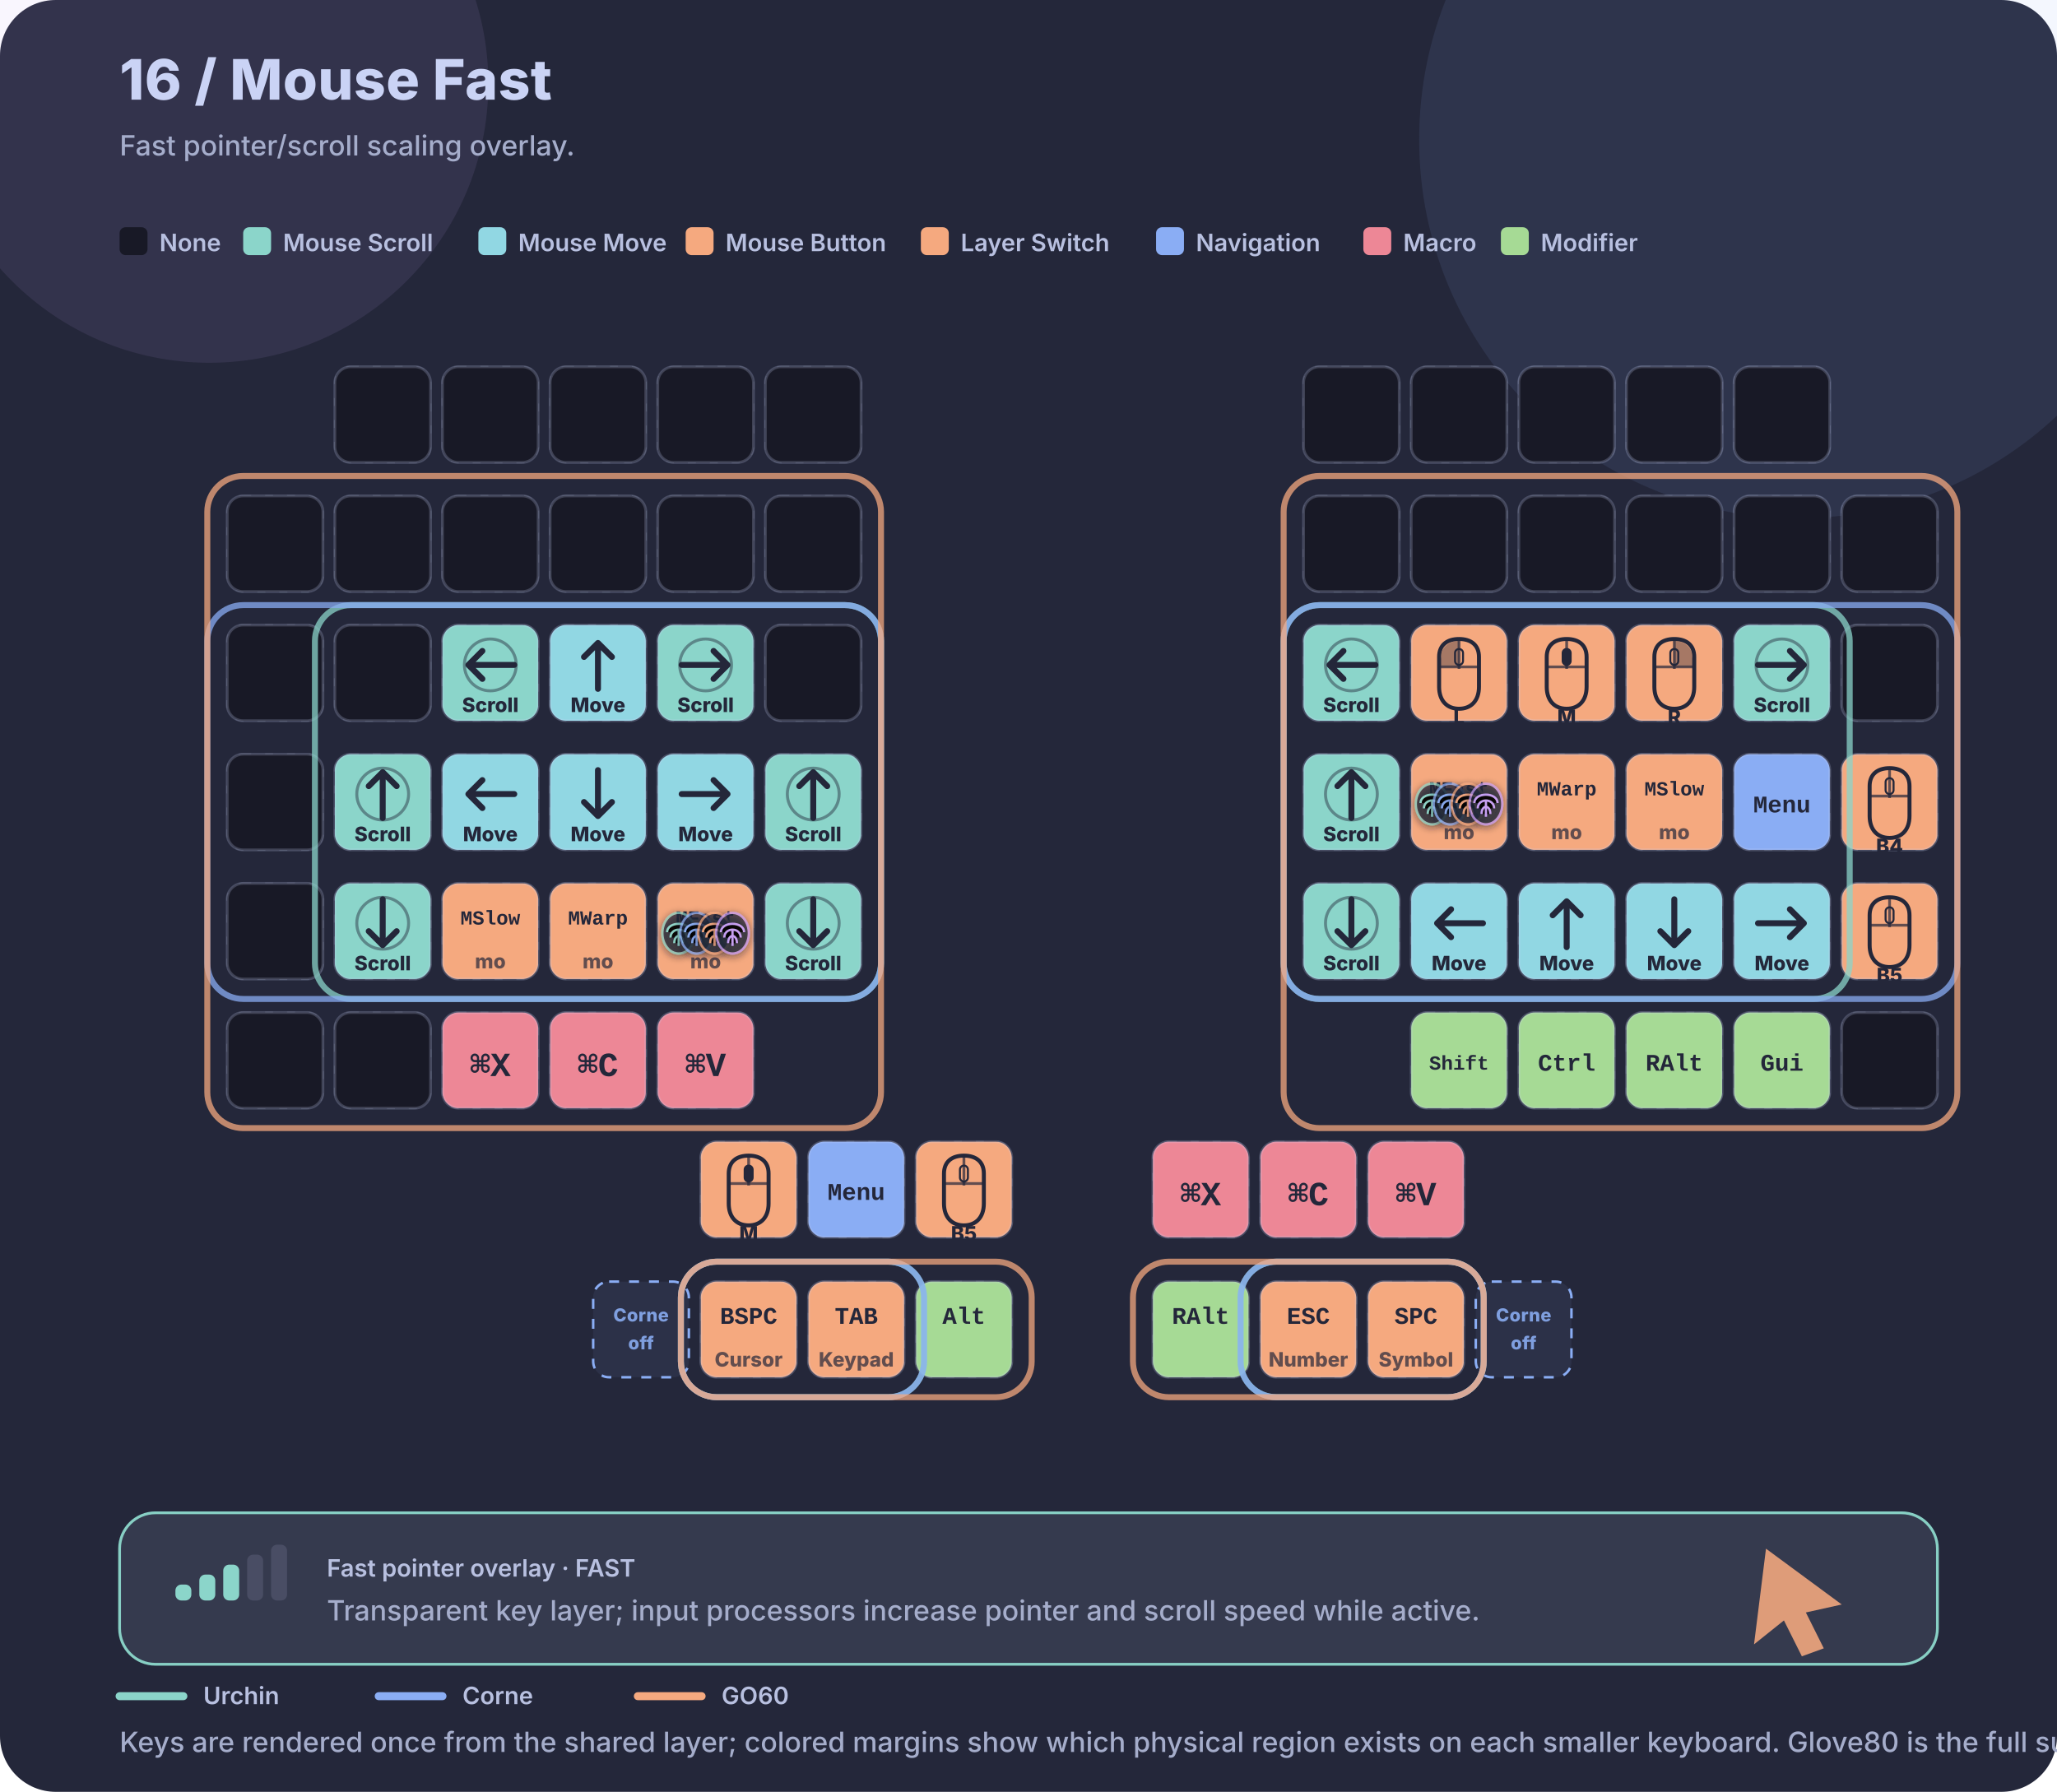
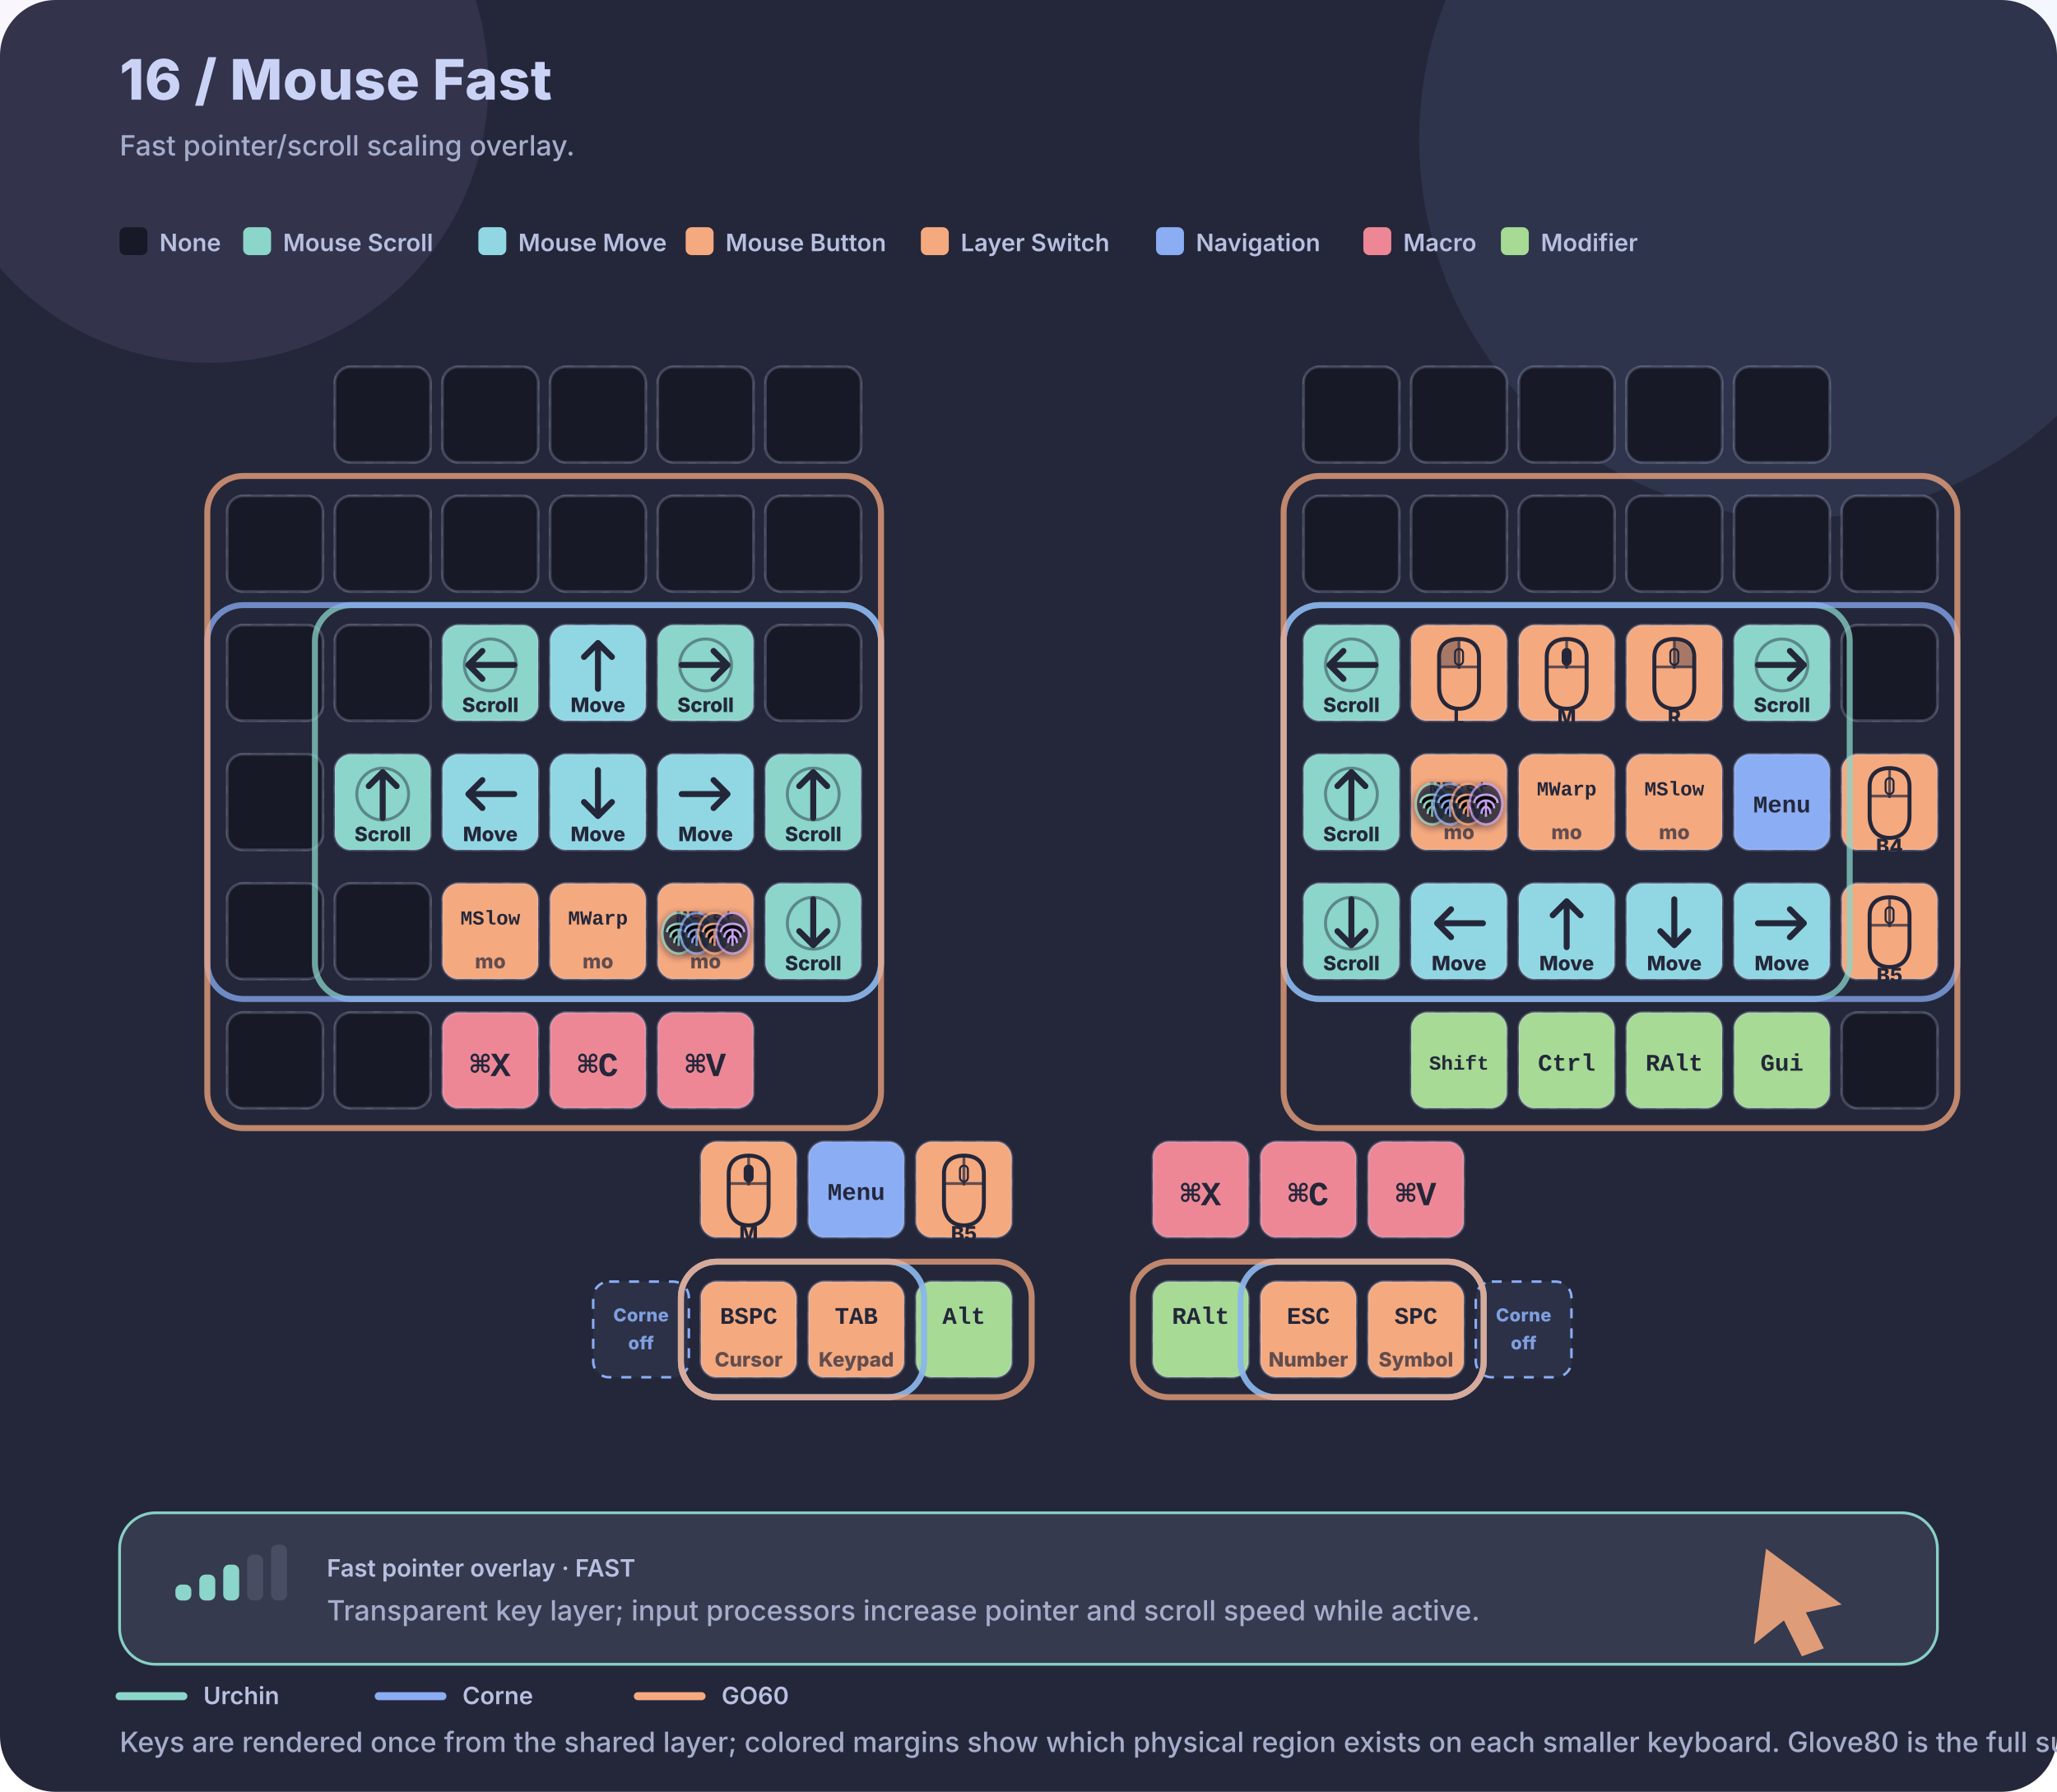
<svg xmlns="http://www.w3.org/2000/svg" width="1032" height="899" viewBox="0 0 1032 899" role="img" aria-labelledby="title desc">
  <style>
    .title { font: 800 28px Inter, Avenir Next, Segoe UI, sans-serif; fill: #cad3f5; letter-spacing: .2px; }
    .subtitle { font: 500 14px Inter, Avenir Next, Segoe UI, sans-serif; fill: #a5adcb; }
    .legend-text { font: 600 12px Inter, Avenir Next, Segoe UI, sans-serif; fill: #b8c0e0; }
    .tap { font-family: Berkeley Mono, SFMono-Regular, Consolas, Liberation Mono, monospace; font-weight: 800; text-anchor: middle; dominant-baseline: central; }
    .tap.transparent { font-size: 16px; fill: #6e738d; }
    .hold { font: 800 10px Inter, Avenir Next, Segoe UI, sans-serif; text-anchor: middle; dominant-baseline: central; }
    .key { stroke: rgba(202,211,245,.22); stroke-width: 1.4; }
    .ghost-key { fill: transparent; stroke: rgba(202,211,245,.13); stroke-width: 1; stroke-dasharray: 4 7; }
    .corne-disabled-thumb rect { fill: rgba(138,173,244,.08); stroke: #8aadf4; stroke-width: 1.25; stroke-dasharray: 5 5; }
    .corne-disabled-thumb text { font: 800 9px Inter, Avenir Next, Segoe UI, sans-serif; fill: #8aadf4; text-anchor: middle; letter-spacing: .15px; opacity: .88; }
    .keyboard-boundary { fill: transparent; stroke-width: 3; opacity: .74; }
    .layer-activator { opacity: .96; filter: drop-shadow(0 1px 2px rgba(24,25,38,.8)); }
    .layer-activator * { stroke: #24273a; stroke-width: 1.15; }
    .outline-legend-line { stroke-width: 4; stroke-linecap: round; }
    .shortcut path { fill: none; stroke: #8bd5ca; stroke-width: 1.2; opacity: .62; stroke-linecap: round; }
    .shortcut circle { fill: #8bd5ca; stroke: #24273a; stroke-width: 1.5; }
    .shortcut rect { fill: #181926; stroke: #8bd5ca; stroke-width: 1.2; }
    .shortcut text { font: 800 11px Inter, Avenir Next, Segoe UI, sans-serif; fill: #cad3f5; text-anchor: middle; letter-spacing: .2px; }
  </style>
  <rect x="0" y="0" width="1032" height="899" rx="28" fill="#24273a" />
  <circle cx="105" cy="42" r="140" fill="#c6a0f6" opacity="0.10" />
  <circle cx="902" cy="70" r="190" fill="#8aadf4" opacity="0.10" />
  <text x="60" y="50" class="title">16 / Mouse Fast</text>
  <text x="60" y="78" class="subtitle">Fast pointer/scroll scaling overlay.</text>
  <rect x="60" y="114" width="14" height="14" rx="3" fill="#181926" />
  <text x="80" y="126" class="legend-text">None</text>
  <rect x="122" y="114" width="14" height="14" rx="3" fill="#8bd5ca" />
  <text x="142" y="126" class="legend-text">Mouse Scroll</text>
  <rect x="240" y="114" width="14" height="14" rx="3" fill="#91d7e3" />
  <text x="260" y="126" class="legend-text">Mouse Move</text>
  <rect x="344" y="114" width="14" height="14" rx="3" fill="#f5a97f" />
  <text x="364" y="126" class="legend-text">Mouse Button</text>
  <rect x="462" y="114" width="14" height="14" rx="3" fill="#f5a97f" />
  <text x="482" y="126" class="legend-text">Layer Switch</text>
  <rect x="580" y="114" width="14" height="14" rx="3" fill="#8aadf4" />
  <text x="600" y="126" class="legend-text">Navigation</text>
  <rect x="684" y="114" width="14" height="14" rx="3" fill="#ed8796" />
  <text x="704" y="126" class="legend-text">Macro</text>
  <rect x="753" y="114" width="14" height="14" rx="3" fill="#a6da95" />
  <text x="773" y="126" class="legend-text">Modifier</text>
  <g transform="translate(60 184)">
    <rect class="ghost-key" x="108" y="0" width="48" height="48" rx="8" />
    <rect class="ghost-key" x="162" y="0" width="48" height="48" rx="8" />
    <rect class="ghost-key" x="216" y="0" width="48" height="48" rx="8" />
    <rect class="ghost-key" x="270" y="0" width="48" height="48" rx="8" />
    <rect class="ghost-key" x="324" y="0" width="48" height="48" rx="8" />
    <rect class="ghost-key" x="594" y="0" width="48" height="48" rx="8" />
    <rect class="ghost-key" x="648" y="0" width="48" height="48" rx="8" />
    <rect class="ghost-key" x="702" y="0" width="48" height="48" rx="8" />
    <rect class="ghost-key" x="756" y="0" width="48" height="48" rx="8" />
    <rect class="ghost-key" x="810" y="0" width="48" height="48" rx="8" />
    <rect class="ghost-key" x="54" y="64.8" width="48" height="48" rx="8" />
    <rect class="ghost-key" x="108" y="64.8" width="48" height="48" rx="8" />
    <rect class="ghost-key" x="162" y="64.8" width="48" height="48" rx="8" />
    <rect class="ghost-key" x="216" y="64.8" width="48" height="48" rx="8" />
    <rect class="ghost-key" x="270" y="64.8" width="48" height="48" rx="8" />
    <rect class="ghost-key" x="324" y="64.8" width="48" height="48" rx="8" />
    <rect class="ghost-key" x="594" y="64.8" width="48" height="48" rx="8" />
    <rect class="ghost-key" x="648" y="64.8" width="48" height="48" rx="8" />
    <rect class="ghost-key" x="702" y="64.8" width="48" height="48" rx="8" />
    <rect class="ghost-key" x="756" y="64.8" width="48" height="48" rx="8" />
    <rect class="ghost-key" x="810" y="64.8" width="48" height="48" rx="8" />
    <rect class="ghost-key" x="864" y="64.8" width="48" height="48" rx="8" />
    <rect class="ghost-key" x="54" y="129.6" width="48" height="48" rx="8" />
    <rect class="ghost-key" x="108" y="129.6" width="48" height="48" rx="8" />
    <rect class="ghost-key" x="162" y="129.6" width="48" height="48" rx="8" />
    <rect class="ghost-key" x="216" y="129.6" width="48" height="48" rx="8" />
    <rect class="ghost-key" x="270" y="129.6" width="48" height="48" rx="8" />
    <rect class="ghost-key" x="324" y="129.6" width="48" height="48" rx="8" />
    <rect class="ghost-key" x="594" y="129.6" width="48" height="48" rx="8" />
    <rect class="ghost-key" x="648" y="129.6" width="48" height="48" rx="8" />
    <rect class="ghost-key" x="702" y="129.6" width="48" height="48" rx="8" />
    <rect class="ghost-key" x="756" y="129.6" width="48" height="48" rx="8" />
    <rect class="ghost-key" x="810" y="129.6" width="48" height="48" rx="8" />
    <rect class="ghost-key" x="864" y="129.6" width="48" height="48" rx="8" />
    <rect class="ghost-key" x="54" y="194.4" width="48" height="48" rx="8" />
    <rect class="ghost-key" x="108" y="194.4" width="48" height="48" rx="8" />
    <rect class="ghost-key" x="162" y="194.4" width="48" height="48" rx="8" />
    <rect class="ghost-key" x="216" y="194.4" width="48" height="48" rx="8" />
    <rect class="ghost-key" x="270" y="194.4" width="48" height="48" rx="8" />
    <rect class="ghost-key" x="324" y="194.4" width="48" height="48" rx="8" />
    <rect class="ghost-key" x="594" y="194.4" width="48" height="48" rx="8" />
    <rect class="ghost-key" x="648" y="194.4" width="48" height="48" rx="8" />
    <rect class="ghost-key" x="702" y="194.4" width="48" height="48" rx="8" />
    <rect class="ghost-key" x="756" y="194.4" width="48" height="48" rx="8" />
    <rect class="ghost-key" x="810" y="194.4" width="48" height="48" rx="8" />
    <rect class="ghost-key" x="864" y="194.4" width="48" height="48" rx="8" />
    <rect class="ghost-key" x="54" y="259.2" width="48" height="48" rx="8" />
    <rect class="ghost-key" x="108" y="259.2" width="48" height="48" rx="8" />
    <rect class="ghost-key" x="162" y="259.2" width="48" height="48" rx="8" />
    <rect class="ghost-key" x="216" y="259.2" width="48" height="48" rx="8" />
    <rect class="ghost-key" x="270" y="259.2" width="48" height="48" rx="8" />
    <rect class="ghost-key" x="324" y="259.2" width="48" height="48" rx="8" />
    <rect class="ghost-key" x="291.6" y="388.8" width="48" height="48" rx="8" />
    <rect class="ghost-key" x="345.6" y="388.8" width="48" height="48" rx="8" />
    <rect class="ghost-key" x="399.6" y="388.8" width="48" height="48" rx="8" />
    <rect class="ghost-key" x="518.4" y="388.8" width="48" height="48" rx="8" />
    <rect class="ghost-key" x="572.4" y="388.8" width="48" height="48" rx="8" />
    <rect class="ghost-key" x="626.4" y="388.8" width="48" height="48" rx="8" />
    <rect class="ghost-key" x="594" y="259.2" width="48" height="48" rx="8" />
    <rect class="ghost-key" x="648" y="259.2" width="48" height="48" rx="8" />
    <rect class="ghost-key" x="702" y="259.2" width="48" height="48" rx="8" />
    <rect class="ghost-key" x="756" y="259.2" width="48" height="48" rx="8" />
    <rect class="ghost-key" x="810" y="259.2" width="48" height="48" rx="8" />
    <rect class="ghost-key" x="864" y="259.2" width="48" height="48" rx="8" />
    <rect class="ghost-key" x="54" y="324" width="48" height="48" rx="8" />
    <rect class="ghost-key" x="108" y="324" width="48" height="48" rx="8" />
    <rect class="ghost-key" x="162" y="324" width="48" height="48" rx="8" />
    <rect class="ghost-key" x="216" y="324" width="48" height="48" rx="8" />
    <rect class="ghost-key" x="270" y="324" width="48" height="48" rx="8" />
    <rect class="ghost-key" x="291.6" y="459" width="48" height="48" rx="8" />
    <rect class="ghost-key" x="345.6" y="459" width="48" height="48" rx="8" />
    <rect class="ghost-key" x="399.6" y="459" width="48" height="48" rx="8" />
    <rect class="ghost-key" x="518.4" y="459" width="48" height="48" rx="8" />
    <rect class="ghost-key" x="572.4" y="459" width="48" height="48" rx="8" />
    <rect class="ghost-key" x="626.4" y="459" width="48" height="48" rx="8" />
    <rect class="ghost-key" x="648" y="324" width="48" height="48" rx="8" />
    <rect class="ghost-key" x="702" y="324" width="48" height="48" rx="8" />
    <rect class="ghost-key" x="756" y="324" width="48" height="48" rx="8" />
    <rect class="ghost-key" x="810" y="324" width="48" height="48" rx="8" />
    <rect class="ghost-key" x="864" y="324" width="48" height="48" rx="8" />
    <g class="corne-disabled-thumb" aria-label="Corne disabled thumb key">
      <rect x="237.6" y="459" width="48" height="48" rx="8" />
      <text x="261.6" y="479">Corne</text>
      <text x="261.6" y="493">off</text>
    </g>
    <g class="corne-disabled-thumb" aria-label="Corne disabled thumb key">
      <rect x="680.4" y="459" width="48" height="48" rx="8" />
      <text x="704.4" y="479">Corne</text>
      <text x="704.4" y="493">off</text>
    </g>
    <rect class="key" x="108" y="0" width="48" height="48" rx="8" fill="#181926" />
    <rect class="key" x="162" y="0" width="48" height="48" rx="8" fill="#181926" />
    <rect class="key" x="216" y="0" width="48" height="48" rx="8" fill="#181926" />
    <rect class="key" x="270" y="0" width="48" height="48" rx="8" fill="#181926" />
    <rect class="key" x="324" y="0" width="48" height="48" rx="8" fill="#181926" />
    <rect class="key" x="594" y="0" width="48" height="48" rx="8" fill="#181926" />
    <rect class="key" x="648" y="0" width="48" height="48" rx="8" fill="#181926" />
    <rect class="key" x="702" y="0" width="48" height="48" rx="8" fill="#181926" />
    <rect class="key" x="756" y="0" width="48" height="48" rx="8" fill="#181926" />
    <rect class="key" x="810" y="0" width="48" height="48" rx="8" fill="#181926" />
    <rect class="key" x="54" y="64.8" width="48" height="48" rx="8" fill="#181926" />
    <rect class="key" x="108" y="64.8" width="48" height="48" rx="8" fill="#181926" />
    <rect class="key" x="162" y="64.8" width="48" height="48" rx="8" fill="#181926" />
    <rect class="key" x="216" y="64.8" width="48" height="48" rx="8" fill="#181926" />
    <rect class="key" x="270" y="64.8" width="48" height="48" rx="8" fill="#181926" />
    <rect class="key" x="324" y="64.8" width="48" height="48" rx="8" fill="#181926" />
    <rect class="key" x="594" y="64.8" width="48" height="48" rx="8" fill="#181926" />
    <rect class="key" x="648" y="64.8" width="48" height="48" rx="8" fill="#181926" />
    <rect class="key" x="702" y="64.8" width="48" height="48" rx="8" fill="#181926" />
    <rect class="key" x="756" y="64.8" width="48" height="48" rx="8" fill="#181926" />
    <rect class="key" x="810" y="64.8" width="48" height="48" rx="8" fill="#181926" />
    <rect class="key" x="864" y="64.8" width="48" height="48" rx="8" fill="#181926" />
    <rect class="key" x="54" y="129.6" width="48" height="48" rx="8" fill="#181926" />
    <rect class="key" x="108" y="129.6" width="48" height="48" rx="8" fill="#181926" />
    <rect class="key" x="162" y="129.6" width="48" height="48" rx="8" fill="#8bd5ca" />
    <circle cx="186" cy="149.6" r="13" fill="none" stroke="#24273a" stroke-width="1.5" opacity="0.45" />
    <path d="M 198 149.6 L 175 149.6 M 182 142.6 L 175 149.6 L 182 156.6" fill="none" stroke="#24273a" stroke-width="3" stroke-linecap="round" stroke-linejoin="round" />
    <text x="186" y="169.6" class="hold" style="fill:#24273a">Scroll</text>
    <rect class="key" x="216" y="129.6" width="48" height="48" rx="8" fill="#91d7e3" />
    <path d="M 240 161.6 L 240 138.6 M 233 145.6 L 240 138.6 L 247 145.6" fill="none" stroke="#24273a" stroke-width="3" stroke-linecap="round" stroke-linejoin="round" />
    <text x="240" y="169.6" class="hold" style="fill:#24273a">Move</text>
    <rect class="key" x="270" y="129.6" width="48" height="48" rx="8" fill="#8bd5ca" />
    <circle cx="294" cy="149.6" r="13" fill="none" stroke="#24273a" stroke-width="1.5" opacity="0.45" />
    <path d="M 282 149.6 L 305 149.6 M 298 142.6 L 305 149.6 L 298 156.6" fill="none" stroke="#24273a" stroke-width="3" stroke-linecap="round" stroke-linejoin="round" />
    <text x="294" y="169.6" class="hold" style="fill:#24273a">Scroll</text>
    <rect class="key" x="324" y="129.6" width="48" height="48" rx="8" fill="#181926" />
    <rect class="key" x="594" y="129.6" width="48" height="48" rx="8" fill="#8bd5ca" />
    <circle cx="618" cy="149.6" r="13" fill="none" stroke="#24273a" stroke-width="1.5" opacity="0.45" />
    <path d="M 630 149.6 L 607 149.6 M 614 142.6 L 607 149.6 L 614 156.6" fill="none" stroke="#24273a" stroke-width="3" stroke-linecap="round" stroke-linejoin="round" />
    <text x="618" y="169.6" class="hold" style="fill:#24273a">Scroll</text>
    <rect class="key" x="648" y="129.6" width="48" height="48" rx="8" fill="#f5a97f" />
    <g>
      <path d="M 662 145.6 C 662 139.6, 666 136.6, 672 136.6 C 678 136.6, 682 139.6, 682 145.6 L 682 160.6 C 682 167.6, 678 171.6, 672 171.6 C 666 171.6, 662 167.6, 662 160.6 Z" fill="none" stroke="#24273a" stroke-width="2" />
      <path d="M 672 136.6 L 672 151.6" stroke="#24273a" stroke-width="1.4" opacity="0.7" />
      <path d="M 662 150.6 L 682 150.6" stroke="#24273a" stroke-width="1.4" opacity="0.7" />
      <path d="M 663 145.6 C 663 140.6, 667 137.6, 672 137.6 L 672 150.6 L 662 150.6 Z" fill="#24273a" opacity="0.38" />
      <path d="M 672 137.6 C 677 137.6, 681 140.6, 681 145.6 L 682 150.6 L 672 150.6 Z" fill="none" opacity="0.38" />
      <rect x="670" y="141.6" width="4" height="8" rx="2" fill="none" stroke="#24273a" stroke-width="1" />
      <text x="672" y="175.6" class="hold" style="fill:#24273a">L</text>
    </g>
    <rect class="key" x="702" y="129.6" width="48" height="48" rx="8" fill="#f5a97f" />
    <g>
      <path d="M 716 145.6 C 716 139.6, 720 136.6, 726 136.6 C 732 136.6, 736 139.6, 736 145.6 L 736 160.6 C 736 167.6, 732 171.6, 726 171.6 C 720 171.6, 716 167.6, 716 160.6 Z" fill="none" stroke="#24273a" stroke-width="2" />
      <path d="M 726 136.6 L 726 151.6" stroke="#24273a" stroke-width="1.4" opacity="0.7" />
      <path d="M 716 150.6 L 736 150.6" stroke="#24273a" stroke-width="1.4" opacity="0.7" />
      <path d="M 717 145.6 C 717 140.6, 721 137.6, 726 137.6 L 726 150.6 L 716 150.6 Z" fill="none" opacity="0.38" />
      <path d="M 726 137.6 C 731 137.6, 735 140.6, 735 145.6 L 736 150.6 L 726 150.6 Z" fill="none" opacity="0.38" />
      <rect x="724" y="141.6" width="4" height="8" rx="2" fill="#24273a" stroke="#24273a" stroke-width="1" />
      <text x="726" y="175.6" class="hold" style="fill:#24273a">M</text>
    </g>
    <rect class="key" x="756" y="129.6" width="48" height="48" rx="8" fill="#f5a97f" />
    <g>
      <path d="M 770 145.6 C 770 139.6, 774 136.6, 780 136.6 C 786 136.6, 790 139.6, 790 145.6 L 790 160.6 C 790 167.6, 786 171.6, 780 171.6 C 774 171.6, 770 167.6, 770 160.6 Z" fill="none" stroke="#24273a" stroke-width="2" />
      <path d="M 780 136.6 L 780 151.6" stroke="#24273a" stroke-width="1.4" opacity="0.7" />
      <path d="M 770 150.6 L 790 150.6" stroke="#24273a" stroke-width="1.4" opacity="0.7" />
      <path d="M 771 145.6 C 771 140.6, 775 137.6, 780 137.6 L 780 150.6 L 770 150.6 Z" fill="none" opacity="0.38" />
      <path d="M 780 137.6 C 785 137.6, 789 140.6, 789 145.6 L 790 150.6 L 780 150.6 Z" fill="#24273a" opacity="0.38" />
      <rect x="778" y="141.6" width="4" height="8" rx="2" fill="none" stroke="#24273a" stroke-width="1" />
      <text x="780" y="175.6" class="hold" style="fill:#24273a">R</text>
    </g>
    <rect class="key" x="810" y="129.6" width="48" height="48" rx="8" fill="#8bd5ca" />
    <circle cx="834" cy="149.6" r="13" fill="none" stroke="#24273a" stroke-width="1.5" opacity="0.45" />
    <path d="M 822 149.6 L 845 149.6 M 838 142.6 L 845 149.6 L 838 156.6" fill="none" stroke="#24273a" stroke-width="3" stroke-linecap="round" stroke-linejoin="round" />
    <text x="834" y="169.6" class="hold" style="fill:#24273a">Scroll</text>
    <rect class="key" x="864" y="129.6" width="48" height="48" rx="8" fill="#181926" />
    <rect class="key" x="54" y="194.4" width="48" height="48" rx="8" fill="#181926" />
    <rect class="key" x="108" y="194.4" width="48" height="48" rx="8" fill="#8bd5ca" />
    <circle cx="132" cy="214.4" r="13" fill="none" stroke="#24273a" stroke-width="1.5" opacity="0.45" />
    <path d="M 132 226.4 L 132 203.4 M 125 210.4 L 132 203.4 L 139 210.4" fill="none" stroke="#24273a" stroke-width="3" stroke-linecap="round" stroke-linejoin="round" />
    <text x="132" y="234.4" class="hold" style="fill:#24273a">Scroll</text>
    <rect class="key" x="162" y="194.4" width="48" height="48" rx="8" fill="#91d7e3" />
    <path d="M 198 214.4 L 175 214.4 M 182 207.4 L 175 214.4 L 182 221.4" fill="none" stroke="#24273a" stroke-width="3" stroke-linecap="round" stroke-linejoin="round" />
    <text x="186" y="234.4" class="hold" style="fill:#24273a">Move</text>
    <rect class="key" x="216" y="194.4" width="48" height="48" rx="8" fill="#91d7e3" />
    <path d="M 240 202.4 L 240 225.4 M 233 218.4 L 240 225.4 L 247 218.4" fill="none" stroke="#24273a" stroke-width="3" stroke-linecap="round" stroke-linejoin="round" />
    <text x="240" y="234.4" class="hold" style="fill:#24273a">Move</text>
    <rect class="key" x="270" y="194.4" width="48" height="48" rx="8" fill="#91d7e3" />
    <path d="M 282 214.4 L 305 214.4 M 298 207.4 L 305 214.4 L 298 221.4" fill="none" stroke="#24273a" stroke-width="3" stroke-linecap="round" stroke-linejoin="round" />
    <text x="294" y="234.4" class="hold" style="fill:#24273a">Move</text>
    <rect class="key" x="324" y="194.4" width="48" height="48" rx="8" fill="#8bd5ca" />
    <circle cx="348" cy="214.4" r="13" fill="none" stroke="#24273a" stroke-width="1.5" opacity="0.45" />
    <path d="M 348 226.4 L 348 203.4 M 341 210.4 L 348 203.4 L 355 210.4" fill="none" stroke="#24273a" stroke-width="3" stroke-linecap="round" stroke-linejoin="round" />
    <text x="348" y="234.4" class="hold" style="fill:#24273a">Scroll</text>
    <rect class="key" x="594" y="194.4" width="48" height="48" rx="8" fill="#8bd5ca" />
    <circle cx="618" cy="214.4" r="13" fill="none" stroke="#24273a" stroke-width="1.5" opacity="0.45" />
    <path d="M 618 226.4 L 618 203.4 M 611 210.4 L 618 203.4 L 625 210.4" fill="none" stroke="#24273a" stroke-width="3" stroke-linecap="round" stroke-linejoin="round" />
    <text x="618" y="234.4" class="hold" style="fill:#24273a">Scroll</text>
    <rect class="key" x="648" y="194.4" width="48" height="48" rx="8" fill="#f5a97f" />
    <text x="672" y="212.4" class="tap" style="font-size:10px;fill:#24273a">MFast</text>
    <text x="672" y="233.4" class="hold" style="fill:rgba(36,39,58,0.70)">mo</text>
    <rect class="key" x="702" y="194.4" width="48" height="48" rx="8" fill="#f5a97f" />
    <text x="726" y="212.4" class="tap" style="font-size:10px;fill:#24273a">MWarp</text>
    <text x="726" y="233.4" class="hold" style="fill:rgba(36,39,58,0.70)">mo</text>
    <rect class="key" x="756" y="194.4" width="48" height="48" rx="8" fill="#f5a97f" />
    <text x="780" y="212.4" class="tap" style="font-size:10px;fill:#24273a">MSlow</text>
    <text x="780" y="233.4" class="hold" style="fill:rgba(36,39,58,0.70)">mo</text>
    <rect class="key" x="810" y="194.4" width="48" height="48" rx="8" fill="#8aadf4" />
    <text x="834" y="220.4" class="tap" style="font-size:12px;fill:#24273a">Menu</text>
    <rect class="key" x="864" y="194.4" width="48" height="48" rx="8" fill="#f5a97f" />
    <g>
      <path d="M 878 210.4 C 878 204.4, 882 201.4, 888 201.4 C 894 201.4, 898 204.4, 898 210.4 L 898 225.4 C 898 232.4, 894 236.4, 888 236.4 C 882 236.4, 878 232.4, 878 225.4 Z" fill="none" stroke="#24273a" stroke-width="2" />
      <path d="M 888 201.4 L 888 216.4" stroke="#24273a" stroke-width="1.4" opacity="0.7" />
      <path d="M 878 215.4 L 898 215.4" stroke="#24273a" stroke-width="1.4" opacity="0.7" />
      <path d="M 879 210.4 C 879 205.4, 883 202.4, 888 202.4 L 888 215.4 L 878 215.4 Z" fill="none" opacity="0.38" />
      <path d="M 888 202.4 C 893 202.4, 897 205.4, 897 210.4 L 898 215.4 L 888 215.4 Z" fill="none" opacity="0.38" />
      <rect x="886" y="206.4" width="4" height="8" rx="2" fill="none" stroke="#24273a" stroke-width="1" />
      <text x="888" y="240.4" class="hold" style="fill:#24273a">B4</text>
    </g>
    <rect class="key" x="54" y="259.2" width="48" height="48" rx="8" fill="#181926" />
-     <rect class="key" x="108" y="259.2" width="48" height="48" rx="8" fill="#8bd5ca" />
-     <circle cx="132" cy="279.2" r="13" fill="none" stroke="#24273a" stroke-width="1.5" opacity="0.45" />
-     <path d="M 132 267.2 L 132 290.2 M 125 283.2 L 132 290.2 L 139 283.2" fill="none" stroke="#24273a" stroke-width="3" stroke-linecap="round" stroke-linejoin="round" />
-     <text x="132" y="299.2" class="hold" style="fill:#24273a">Scroll</text>
+     <rect class="key" x="108" y="259.2" width="48" height="48" rx="8" fill="#181926" />
    <rect class="key" x="162" y="259.2" width="48" height="48" rx="8" fill="#f5a97f" />
    <text x="186" y="277.2" class="tap" style="font-size:10px;fill:#24273a">MSlow</text>
    <text x="186" y="298.2" class="hold" style="fill:rgba(36,39,58,0.70)">mo</text>
    <rect class="key" x="216" y="259.2" width="48" height="48" rx="8" fill="#f5a97f" />
    <text x="240" y="277.2" class="tap" style="font-size:10px;fill:#24273a">MWarp</text>
    <text x="240" y="298.2" class="hold" style="fill:rgba(36,39,58,0.70)">mo</text>
    <rect class="key" x="270" y="259.2" width="48" height="48" rx="8" fill="#f5a97f" />
    <text x="294" y="277.2" class="tap" style="font-size:10px;fill:#24273a">MFast</text>
    <text x="294" y="298.2" class="hold" style="fill:rgba(36,39,58,0.70)">mo</text>
    <rect class="key" x="324" y="259.2" width="48" height="48" rx="8" fill="#8bd5ca" />
    <circle cx="348" cy="279.2" r="13" fill="none" stroke="#24273a" stroke-width="1.5" opacity="0.45" />
    <path d="M 348 267.2 L 348 290.2 M 341 283.2 L 348 290.2 L 355 283.2" fill="none" stroke="#24273a" stroke-width="3" stroke-linecap="round" stroke-linejoin="round" />
    <text x="348" y="299.2" class="hold" style="fill:#24273a">Scroll</text>
    <rect class="key" x="291.6" y="388.8" width="48" height="48" rx="8" fill="#f5a97f" />
    <g>
      <path d="M 305.6 404.8 C 305.6 398.8, 309.6 395.8, 315.6 395.8 C 321.6 395.8, 325.6 398.8, 325.6 404.8 L 325.6 419.8 C 325.6 426.8, 321.6 430.8, 315.6 430.8 C 309.6 430.8, 305.6 426.8, 305.6 419.8 Z" fill="none" stroke="#24273a" stroke-width="2" />
      <path d="M 315.6 395.8 L 315.6 410.8" stroke="#24273a" stroke-width="1.4" opacity="0.7" />
      <path d="M 305.6 409.8 L 325.6 409.8" stroke="#24273a" stroke-width="1.4" opacity="0.7" />
      <path d="M 306.6 404.8 C 306.6 399.8, 310.6 396.8, 315.6 396.8 L 315.6 409.8 L 305.6 409.8 Z" fill="none" opacity="0.38" />
      <path d="M 315.6 396.8 C 320.6 396.8, 324.6 399.8, 324.6 404.8 L 325.6 409.8 L 315.6 409.8 Z" fill="none" opacity="0.38" />
      <rect x="313.6" y="400.8" width="4" height="8" rx="2" fill="#24273a" stroke="#24273a" stroke-width="1" />
      <text x="315.6" y="434.8" class="hold" style="fill:#24273a">M</text>
    </g>
    <rect class="key" x="345.6" y="388.8" width="48" height="48" rx="8" fill="#8aadf4" />
    <text x="369.6" y="414.8" class="tap" style="font-size:12px;fill:#24273a">Menu</text>
    <rect class="key" x="399.6" y="388.8" width="48" height="48" rx="8" fill="#f5a97f" />
    <g>
      <path d="M 413.6 404.8 C 413.6 398.8, 417.6 395.8, 423.6 395.8 C 429.6 395.8, 433.6 398.8, 433.6 404.8 L 433.6 419.8 C 433.6 426.8, 429.6 430.8, 423.6 430.8 C 417.6 430.8, 413.6 426.8, 413.6 419.8 Z" fill="none" stroke="#24273a" stroke-width="2" />
      <path d="M 423.6 395.8 L 423.6 410.8" stroke="#24273a" stroke-width="1.4" opacity="0.7" />
      <path d="M 413.6 409.8 L 433.6 409.8" stroke="#24273a" stroke-width="1.4" opacity="0.7" />
      <path d="M 414.6 404.8 C 414.6 399.8, 418.6 396.8, 423.6 396.8 L 423.6 409.8 L 413.6 409.8 Z" fill="none" opacity="0.38" />
      <path d="M 423.6 396.8 C 428.6 396.8, 432.6 399.8, 432.6 404.8 L 433.6 409.8 L 423.6 409.8 Z" fill="none" opacity="0.38" />
      <rect x="421.6" y="400.8" width="4" height="8" rx="2" fill="none" stroke="#24273a" stroke-width="1" />
      <text x="423.6" y="434.8" class="hold" style="fill:#24273a">B5</text>
    </g>
    <rect class="key" x="518.4" y="388.8" width="48" height="48" rx="8" fill="#ed8796" />
    <text x="542.4" y="414.8" class="tap" style="font-size:17px;fill:#24273a">⌘X</text>
    <rect class="key" x="572.4" y="388.8" width="48" height="48" rx="8" fill="#ed8796" />
    <text x="596.4" y="414.8" class="tap" style="font-size:17px;fill:#24273a">⌘C</text>
    <rect class="key" x="626.4" y="388.8" width="48" height="48" rx="8" fill="#ed8796" />
    <text x="650.4" y="414.8" class="tap" style="font-size:17px;fill:#24273a">⌘V</text>
    <rect class="key" x="594" y="259.2" width="48" height="48" rx="8" fill="#8bd5ca" />
    <circle cx="618" cy="279.2" r="13" fill="none" stroke="#24273a" stroke-width="1.5" opacity="0.45" />
    <path d="M 618 267.2 L 618 290.2 M 611 283.2 L 618 290.2 L 625 283.2" fill="none" stroke="#24273a" stroke-width="3" stroke-linecap="round" stroke-linejoin="round" />
    <text x="618" y="299.2" class="hold" style="fill:#24273a">Scroll</text>
    <rect class="key" x="648" y="259.2" width="48" height="48" rx="8" fill="#91d7e3" />
    <path d="M 684 279.2 L 661 279.2 M 668 272.2 L 661 279.2 L 668 286.2" fill="none" stroke="#24273a" stroke-width="3" stroke-linecap="round" stroke-linejoin="round" />
    <text x="672" y="299.2" class="hold" style="fill:#24273a">Move</text>
    <rect class="key" x="702" y="259.2" width="48" height="48" rx="8" fill="#91d7e3" />
    <path d="M 726 291.2 L 726 268.2 M 719 275.2 L 726 268.2 L 733 275.2" fill="none" stroke="#24273a" stroke-width="3" stroke-linecap="round" stroke-linejoin="round" />
    <text x="726" y="299.2" class="hold" style="fill:#24273a">Move</text>
    <rect class="key" x="756" y="259.2" width="48" height="48" rx="8" fill="#91d7e3" />
    <path d="M 780 267.2 L 780 290.2 M 773 283.2 L 780 290.2 L 787 283.2" fill="none" stroke="#24273a" stroke-width="3" stroke-linecap="round" stroke-linejoin="round" />
    <text x="780" y="299.2" class="hold" style="fill:#24273a">Move</text>
    <rect class="key" x="810" y="259.2" width="48" height="48" rx="8" fill="#91d7e3" />
    <path d="M 822 279.2 L 845 279.2 M 838 272.2 L 845 279.2 L 838 286.2" fill="none" stroke="#24273a" stroke-width="3" stroke-linecap="round" stroke-linejoin="round" />
    <text x="834" y="299.2" class="hold" style="fill:#24273a">Move</text>
    <rect class="key" x="864" y="259.2" width="48" height="48" rx="8" fill="#f5a97f" />
    <g>
      <path d="M 878 275.2 C 878 269.2, 882 266.2, 888 266.2 C 894 266.2, 898 269.2, 898 275.2 L 898 290.2 C 898 297.2, 894 301.2, 888 301.2 C 882 301.2, 878 297.2, 878 290.2 Z" fill="none" stroke="#24273a" stroke-width="2" />
      <path d="M 888 266.2 L 888 281.2" stroke="#24273a" stroke-width="1.4" opacity="0.7" />
      <path d="M 878 280.2 L 898 280.2" stroke="#24273a" stroke-width="1.4" opacity="0.7" />
      <path d="M 879 275.2 C 879 270.2, 883 267.2, 888 267.2 L 888 280.2 L 878 280.2 Z" fill="none" opacity="0.38" />
      <path d="M 888 267.2 C 893 267.2, 897 270.2, 897 275.2 L 898 280.2 L 888 280.2 Z" fill="none" opacity="0.38" />
      <rect x="886" y="271.2" width="4" height="8" rx="2" fill="none" stroke="#24273a" stroke-width="1" />
      <text x="888" y="305.2" class="hold" style="fill:#24273a">B5</text>
    </g>
    <rect class="key" x="54" y="324" width="48" height="48" rx="8" fill="#181926" />
    <rect class="key" x="108" y="324" width="48" height="48" rx="8" fill="#181926" />
    <rect class="key" x="162" y="324" width="48" height="48" rx="8" fill="#ed8796" />
    <text x="186" y="350" class="tap" style="font-size:17px;fill:#24273a">⌘X</text>
    <rect class="key" x="216" y="324" width="48" height="48" rx="8" fill="#ed8796" />
    <text x="240" y="350" class="tap" style="font-size:17px;fill:#24273a">⌘C</text>
    <rect class="key" x="270" y="324" width="48" height="48" rx="8" fill="#ed8796" />
    <text x="294" y="350" class="tap" style="font-size:17px;fill:#24273a">⌘V</text>
    <rect class="key" x="291.6" y="459" width="48" height="48" rx="8" fill="#f5a97f" />
    <text x="315.6" y="477" class="tap" style="font-size:12px;fill:#24273a">BSPC</text>
    <text x="315.6" y="498" class="hold" style="fill:rgba(36,39,58,0.70)">Cursor</text>
    <rect class="key" x="345.6" y="459" width="48" height="48" rx="8" fill="#f5a97f" />
    <text x="369.6" y="477" class="tap" style="font-size:12px;fill:#24273a">TAB</text>
    <text x="369.6" y="498" class="hold" style="fill:rgba(36,39,58,0.70)">Keypad</text>
    <rect class="key" x="399.6" y="459" width="48" height="48" rx="8" fill="#a6da95" />
    <text x="423.6" y="477" class="tap" style="font-size:12px;fill:#24273a">Alt</text>
    <rect class="key" x="518.4" y="459" width="48" height="48" rx="8" fill="#a6da95" />
    <text x="542.4" y="477" class="tap" style="font-size:12px;fill:#24273a">RAlt</text>
    <rect class="key" x="572.4" y="459" width="48" height="48" rx="8" fill="#f5a97f" />
    <text x="596.4" y="477" class="tap" style="font-size:12px;fill:#24273a">ESC</text>
    <text x="596.4" y="498" class="hold" style="fill:rgba(36,39,58,0.70)">Number</text>
    <rect class="key" x="626.4" y="459" width="48" height="48" rx="8" fill="#f5a97f" />
    <text x="650.4" y="477" class="tap" style="font-size:12px;fill:#24273a">SPC</text>
    <text x="650.4" y="498" class="hold" style="fill:rgba(36,39,58,0.70)">Symbol</text>
    <rect class="key" x="648" y="324" width="48" height="48" rx="8" fill="#a6da95" />
    <text x="672" y="350" class="tap" style="font-size:10px;fill:#24273a">Shift</text>
    <rect class="key" x="702" y="324" width="48" height="48" rx="8" fill="#a6da95" />
    <text x="726" y="350" class="tap" style="font-size:12px;fill:#24273a">Ctrl</text>
    <rect class="key" x="756" y="324" width="48" height="48" rx="8" fill="#a6da95" />
    <text x="780" y="350" class="tap" style="font-size:12px;fill:#24273a">RAlt</text>
    <rect class="key" x="810" y="324" width="48" height="48" rx="8" fill="#a6da95" />
    <text x="834" y="350" class="tap" style="font-size:12px;fill:#24273a">Gui</text>
    <rect class="key" x="864" y="324" width="48" height="48" rx="8" fill="#181926" />
    <rect class="keyboard-boundary" x="98" y="119.6" width="284" height="197.6" rx="18" style="stroke:#8bd5ca" />
    <rect class="keyboard-boundary" x="584" y="119.6" width="284" height="197.6" rx="18" style="stroke:#8bd5ca" />
    <rect class="keyboard-boundary" x="281.6" y="449" width="122" height="68" rx="18" style="stroke:#8bd5ca" />
    <rect class="keyboard-boundary" x="562.4" y="449" width="122" height="68" rx="18" style="stroke:#8bd5ca" />
    <rect class="keyboard-boundary" x="44" y="119.6" width="338" height="197.6" rx="18" style="stroke:#8aadf4" />
    <rect class="keyboard-boundary" x="584" y="119.6" width="338" height="197.6" rx="18" style="stroke:#8aadf4" />
    <rect class="keyboard-boundary" x="281.6" y="449" width="122" height="68" rx="18" style="stroke:#8aadf4" />
    <rect class="keyboard-boundary" x="562.4" y="449" width="122" height="68" rx="18" style="stroke:#8aadf4" />
    <rect class="keyboard-boundary" x="44" y="54.8" width="338" height="327.2" rx="18" style="stroke:#f5a97f" />
    <rect class="keyboard-boundary" x="584" y="54.8" width="338" height="327.2" rx="18" style="stroke:#f5a97f" />
    <rect class="keyboard-boundary" x="281.6" y="449" width="176" height="68" rx="18" style="stroke:#f5a97f" />
    <rect class="keyboard-boundary" x="508.4" y="449" width="176" height="68" rx="18" style="stroke:#f5a97f" />
    <g class="layer-activator" aria-label="Urchin activation key" transform="translate(658.5 219.4)">
      <ellipse cx="0" cy="0" rx="8.2" ry="10.2" style="fill:#24273a;opacity:.72;stroke:#8bd5ca;stroke-width:1.2" />
      <path d="M -5.8 -0.5 C -5.8 -6.1, 5.8 -6.1, 5.8 -0.5" style="stroke:#8bd5ca" />
      <path d="M -4.1 2.2 C -4.1 -3.1, 4.1 -3.1, 4.1 2.2" style="stroke:#8bd5ca" />
      <path d="M -2.2 5.0 C -2.2 .2, 2.2 .2, 2.2 5.0" style="stroke:#8bd5ca" />
      <path d="M 0 -1.4 L 0 6.4" style="stroke:#8bd5ca" />
    </g>
    <g class="layer-activator" aria-label="Corne activation key" transform="translate(667.5 219.4)">
      <ellipse cx="0" cy="0" rx="8.2" ry="10.2" style="fill:#24273a;opacity:.72;stroke:#8aadf4;stroke-width:1.2" />
      <path d="M -5.8 -0.5 C -5.8 -6.1, 5.8 -6.1, 5.8 -0.5" style="stroke:#8aadf4" />
      <path d="M -4.1 2.2 C -4.1 -3.1, 4.1 -3.1, 4.1 2.2" style="stroke:#8aadf4" />
      <path d="M -2.2 5.0 C -2.2 .2, 2.2 .2, 2.2 5.0" style="stroke:#8aadf4" />
      <path d="M 0 -1.4 L 0 6.4" style="stroke:#8aadf4" />
    </g>
    <g class="layer-activator" aria-label="GO60 activation key" transform="translate(676.5 219.4)">
      <ellipse cx="0" cy="0" rx="8.2" ry="10.2" style="fill:#24273a;opacity:.72;stroke:#f5a97f;stroke-width:1.2" />
      <path d="M -5.8 -0.5 C -5.8 -6.1, 5.8 -6.1, 5.8 -0.5" style="stroke:#f5a97f" />
      <path d="M -4.1 2.2 C -4.1 -3.1, 4.1 -3.1, 4.1 2.2" style="stroke:#f5a97f" />
      <path d="M -2.2 5.0 C -2.2 .2, 2.2 .2, 2.2 5.0" style="stroke:#f5a97f" />
      <path d="M 0 -1.4 L 0 6.4" style="stroke:#f5a97f" />
    </g>
    <g class="layer-activator" aria-label="Glove80 activation key" transform="translate(685.5 219.4)">
      <ellipse cx="0" cy="0" rx="8.2" ry="10.2" style="fill:#24273a;opacity:.72;stroke:#c6a0f6;stroke-width:1.2" />
      <path d="M -5.8 -0.5 C -5.8 -6.1, 5.8 -6.1, 5.8 -0.5" style="stroke:#c6a0f6" />
      <path d="M -4.1 2.2 C -4.1 -3.1, 4.1 -3.1, 4.1 2.2" style="stroke:#c6a0f6" />
      <path d="M -2.2 5.0 C -2.2 .2, 2.2 .2, 2.2 5.0" style="stroke:#c6a0f6" />
      <path d="M 0 -1.4 L 0 6.4" style="stroke:#c6a0f6" />
    </g>
    <g class="layer-activator" aria-label="Urchin activation key" transform="translate(280.5 284.2)">
      <ellipse cx="0" cy="0" rx="8.2" ry="10.2" style="fill:#24273a;opacity:.72;stroke:#8bd5ca;stroke-width:1.2" />
      <path d="M -5.8 -0.5 C -5.8 -6.1, 5.8 -6.1, 5.8 -0.5" style="stroke:#8bd5ca" />
      <path d="M -4.1 2.2 C -4.1 -3.1, 4.1 -3.1, 4.1 2.2" style="stroke:#8bd5ca" />
      <path d="M -2.2 5.0 C -2.2 .2, 2.2 .2, 2.2 5.0" style="stroke:#8bd5ca" />
      <path d="M 0 -1.4 L 0 6.4" style="stroke:#8bd5ca" />
    </g>
    <g class="layer-activator" aria-label="Corne activation key" transform="translate(289.5 284.2)">
      <ellipse cx="0" cy="0" rx="8.2" ry="10.2" style="fill:#24273a;opacity:.72;stroke:#8aadf4;stroke-width:1.2" />
      <path d="M -5.8 -0.5 C -5.8 -6.1, 5.8 -6.1, 5.8 -0.5" style="stroke:#8aadf4" />
      <path d="M -4.1 2.2 C -4.1 -3.1, 4.1 -3.1, 4.1 2.2" style="stroke:#8aadf4" />
      <path d="M -2.2 5.0 C -2.2 .2, 2.2 .2, 2.2 5.0" style="stroke:#8aadf4" />
      <path d="M 0 -1.4 L 0 6.4" style="stroke:#8aadf4" />
    </g>
    <g class="layer-activator" aria-label="GO60 activation key" transform="translate(298.5 284.2)">
      <ellipse cx="0" cy="0" rx="8.2" ry="10.2" style="fill:#24273a;opacity:.72;stroke:#f5a97f;stroke-width:1.2" />
      <path d="M -5.8 -0.5 C -5.8 -6.1, 5.8 -6.1, 5.8 -0.5" style="stroke:#f5a97f" />
      <path d="M -4.1 2.2 C -4.1 -3.1, 4.1 -3.1, 4.1 2.2" style="stroke:#f5a97f" />
      <path d="M -2.2 5.0 C -2.2 .2, 2.2 .2, 2.2 5.0" style="stroke:#f5a97f" />
      <path d="M 0 -1.4 L 0 6.4" style="stroke:#f5a97f" />
    </g>
    <g class="layer-activator" aria-label="Glove80 activation key" transform="translate(307.5 284.2)">
      <ellipse cx="0" cy="0" rx="8.2" ry="10.2" style="fill:#24273a;opacity:.72;stroke:#c6a0f6;stroke-width:1.2" />
      <path d="M -5.8 -0.5 C -5.8 -6.1, 5.8 -6.1, 5.8 -0.5" style="stroke:#c6a0f6" />
      <path d="M -4.1 2.2 C -4.1 -3.1, 4.1 -3.1, 4.1 2.2" style="stroke:#c6a0f6" />
      <path d="M -2.2 5.0 C -2.2 .2, 2.2 .2, 2.2 5.0" style="stroke:#c6a0f6" />
      <path d="M 0 -1.4 L 0 6.4" style="stroke:#c6a0f6" />
    </g>
  </g>
  <g class="mouse-layer-guide">
    <rect x="60" y="759" width="912" height="76" rx="18" fill="#363a4f" stroke="#8bd5ca" stroke-width="1.4" opacity="0.96" />
    <rect x="88" y="795" width="8" height="8" rx="3" fill="#8bd5ca" />
    <rect x="100" y="790" width="8" height="13" rx="3" fill="#8bd5ca" />
    <rect x="112" y="785" width="8" height="18" rx="3" fill="#8bd5ca" />
    <rect x="124" y="780" width="8" height="23" rx="3" fill="#494d64" />
    <rect x="136" y="775" width="8" height="28" rx="3" fill="#494d64" />
    <text x="164" y="791" class="legend-text">Fast pointer overlay · FAST</text>
    <text x="164" y="813" class="subtitle">Transparent key layer; input processors increase pointer and scroll speed while active.</text>
    <path d="M 886 777 L 924 805 L 906 809 L 915 827 L 904 831 L 895 813 L 880 825 Z" fill="#f5a97f" opacity="0.88" />
  </g>
  <line x1="60" y1="851" x2="92" y2="851" class="outline-legend-line" style="stroke:#8bd5ca" />
  <text x="102" y="855" class="legend-text">Urchin</text>
  <line x1="190" y1="851" x2="222" y2="851" class="outline-legend-line" style="stroke:#8aadf4" />
  <text x="232" y="855" class="legend-text">Corne</text>
  <line x1="320" y1="851" x2="352" y2="851" class="outline-legend-line" style="stroke:#f5a97f" />
  <text x="362" y="855" class="legend-text">GO60</text>
  <text x="60" y="879" class="subtitle">Keys are rendered once from the shared layer; colored margins show which physical region exists on each smaller keyboard. Glove80 is the full superset.</text>
</svg>
